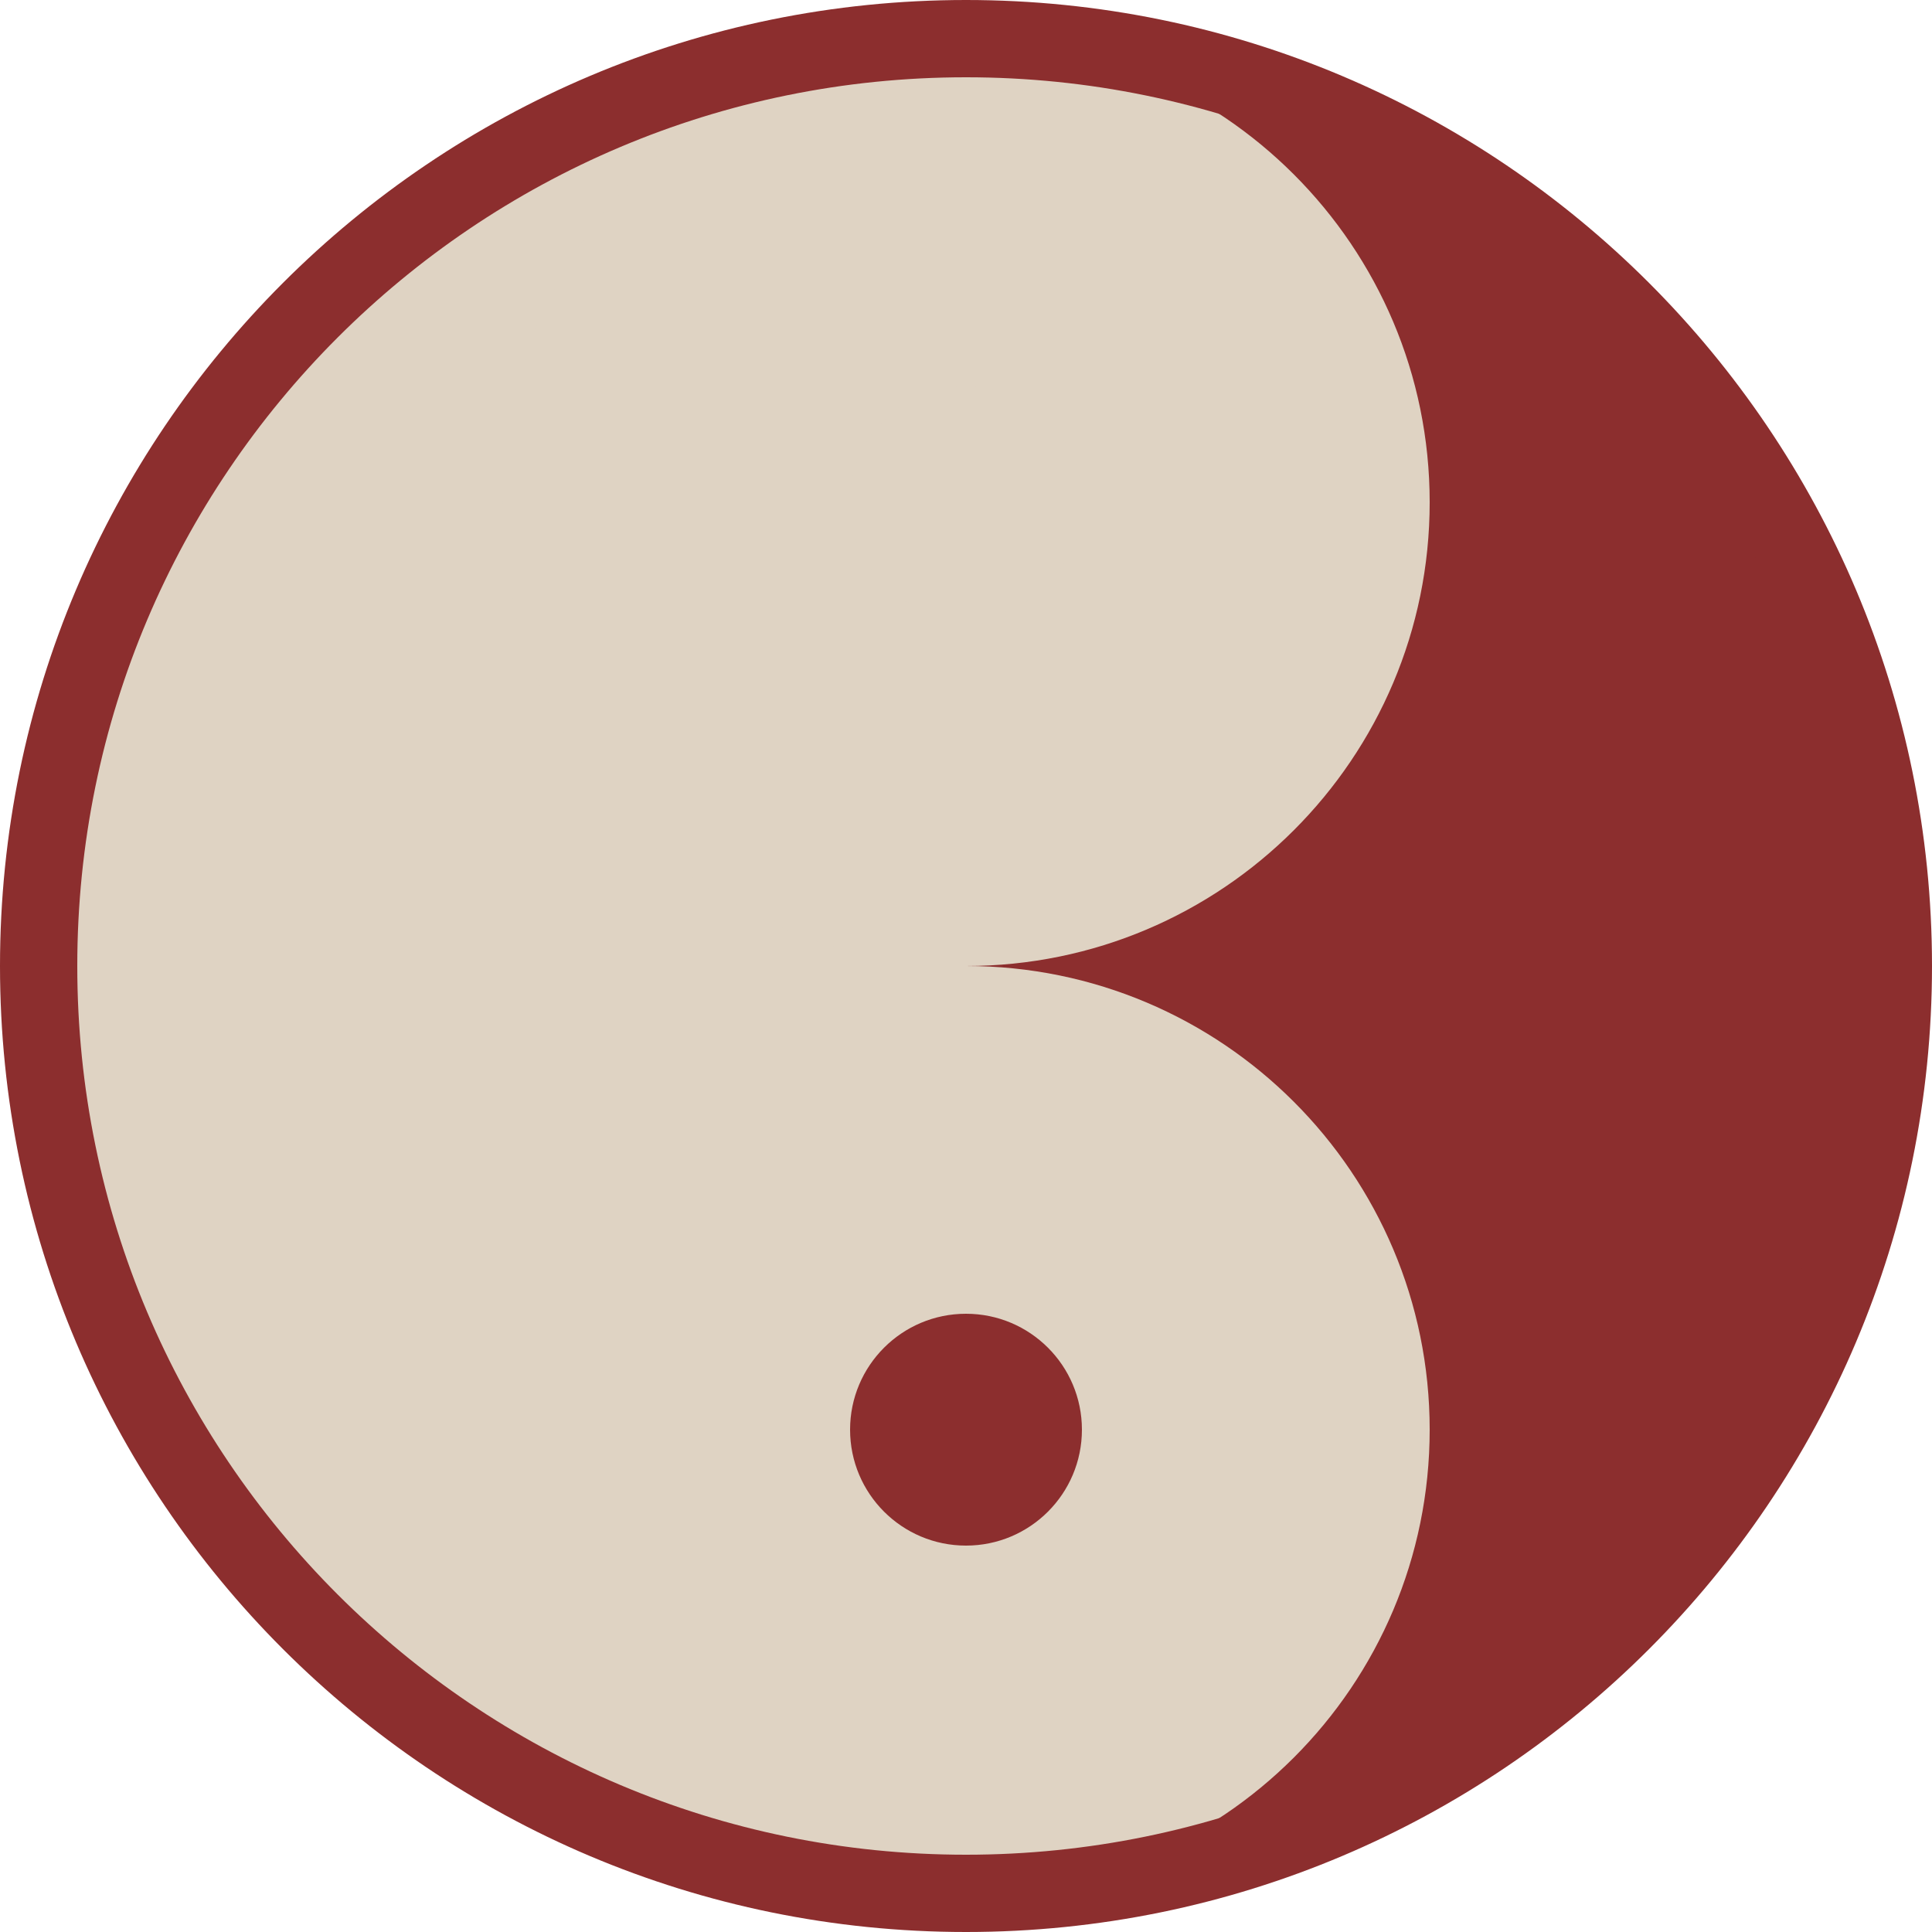
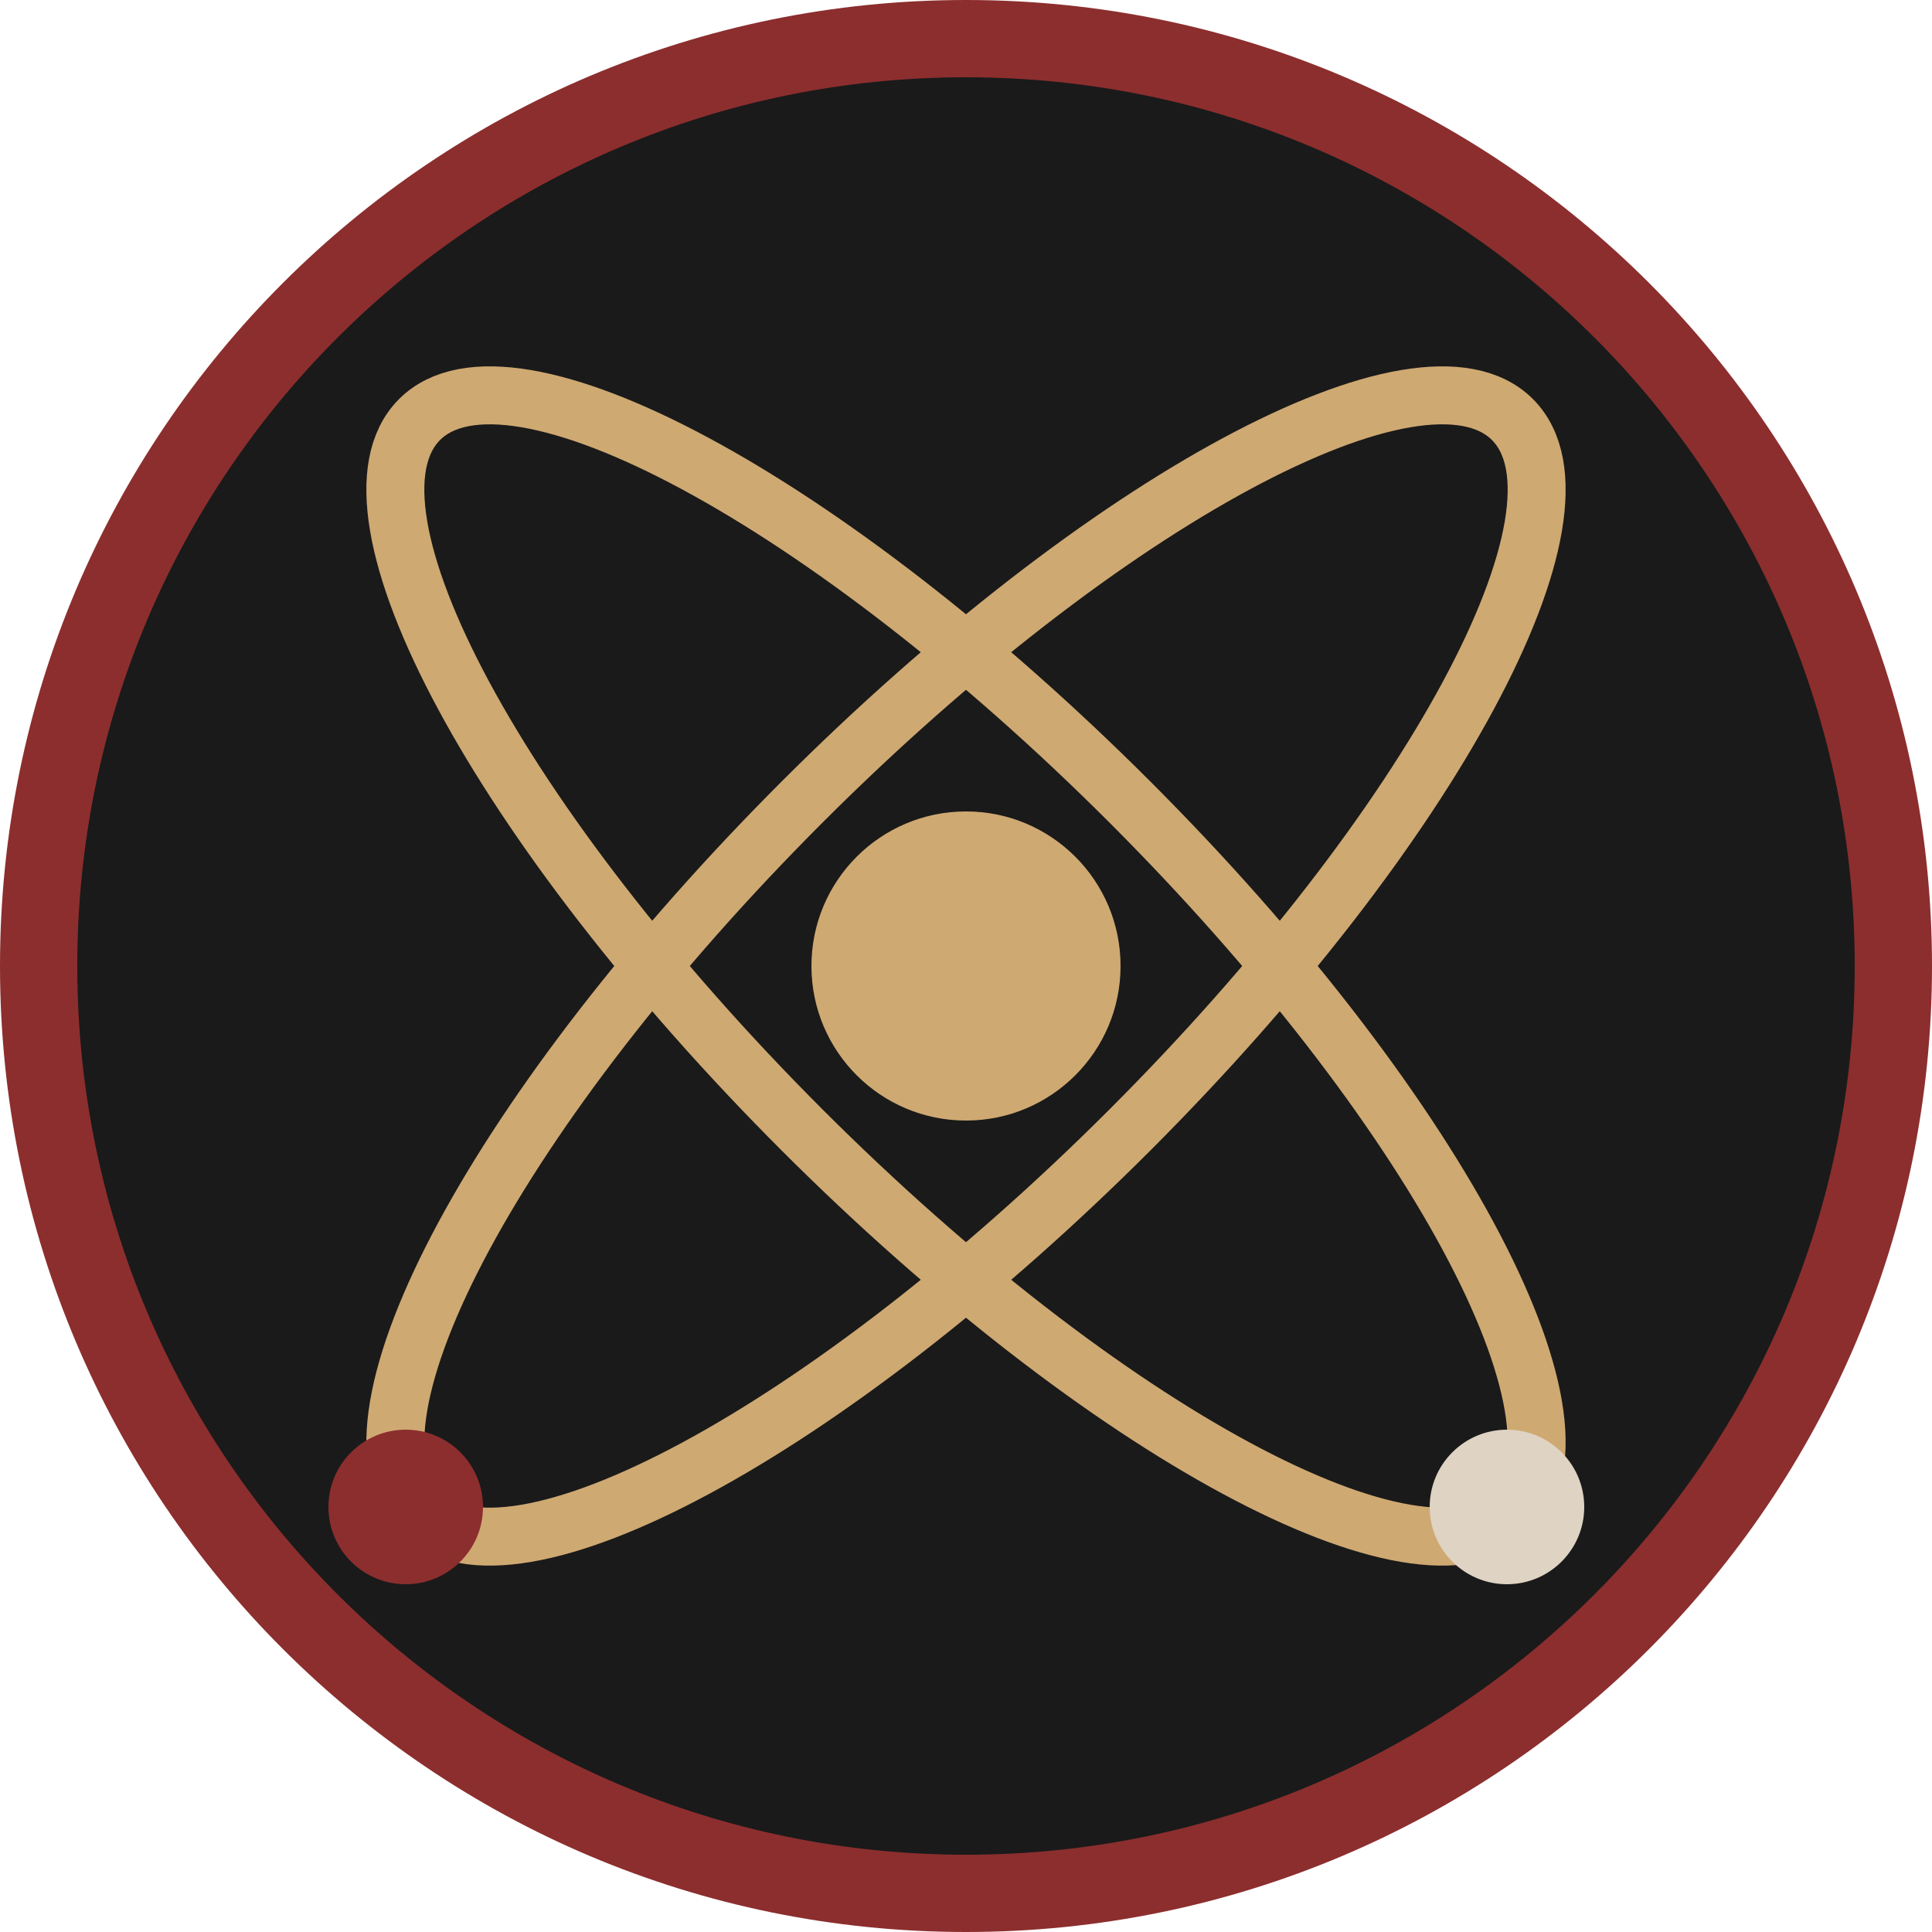
<svg xmlns="http://www.w3.org/2000/svg" viewBox="0 0 100 100">
-   <circle cx="50" cy="50" r="48" fill="#dfd3c3" />
-   <path d="M50 2 A 48 48 0 0 1 50 98 A 24 24 0 0 1 50 50 A 24 24 0 0 0 50 2" fill="#8c2e2e" />
-   <path d="M50 2 A 48 48 0 0 0 50 98 A 24 24 0 0 0 50 50 A 24 24 0 0 1 50 2" fill="#dfd3c3" />
-   <circle cx="50" cy="26" r="6" fill="#dfd3c3" />
-   <circle cx="50" cy="74" r="6" fill="#8c2e2e" />
-   <circle cx="50" cy="50" r="48" fill="none" stroke="#8c2e2e" stroke-width="4" />
+   <circle cx="50" cy="50" r="48" fill="#1a1a1a" stroke="#8c2e2e" stroke-width="4" />
+   <ellipse cx="50" cy="50" rx="40" ry="12" fill="none" stroke="#cfa972" stroke-width="3" transform="rotate(45 50 50)" />
+   <ellipse cx="50" cy="50" rx="40" ry="12" fill="none" stroke="#cfa972" stroke-width="3" transform="rotate(-45 50 50)" />
+   <circle cx="50" cy="50" r="8" fill="#cfa972" />
+   <circle cx="21" cy="78" r="4" fill="#8c2e2e" />
+   <circle cx="78" cy="78" r="4" fill="#dfd3c3" />
</svg>
